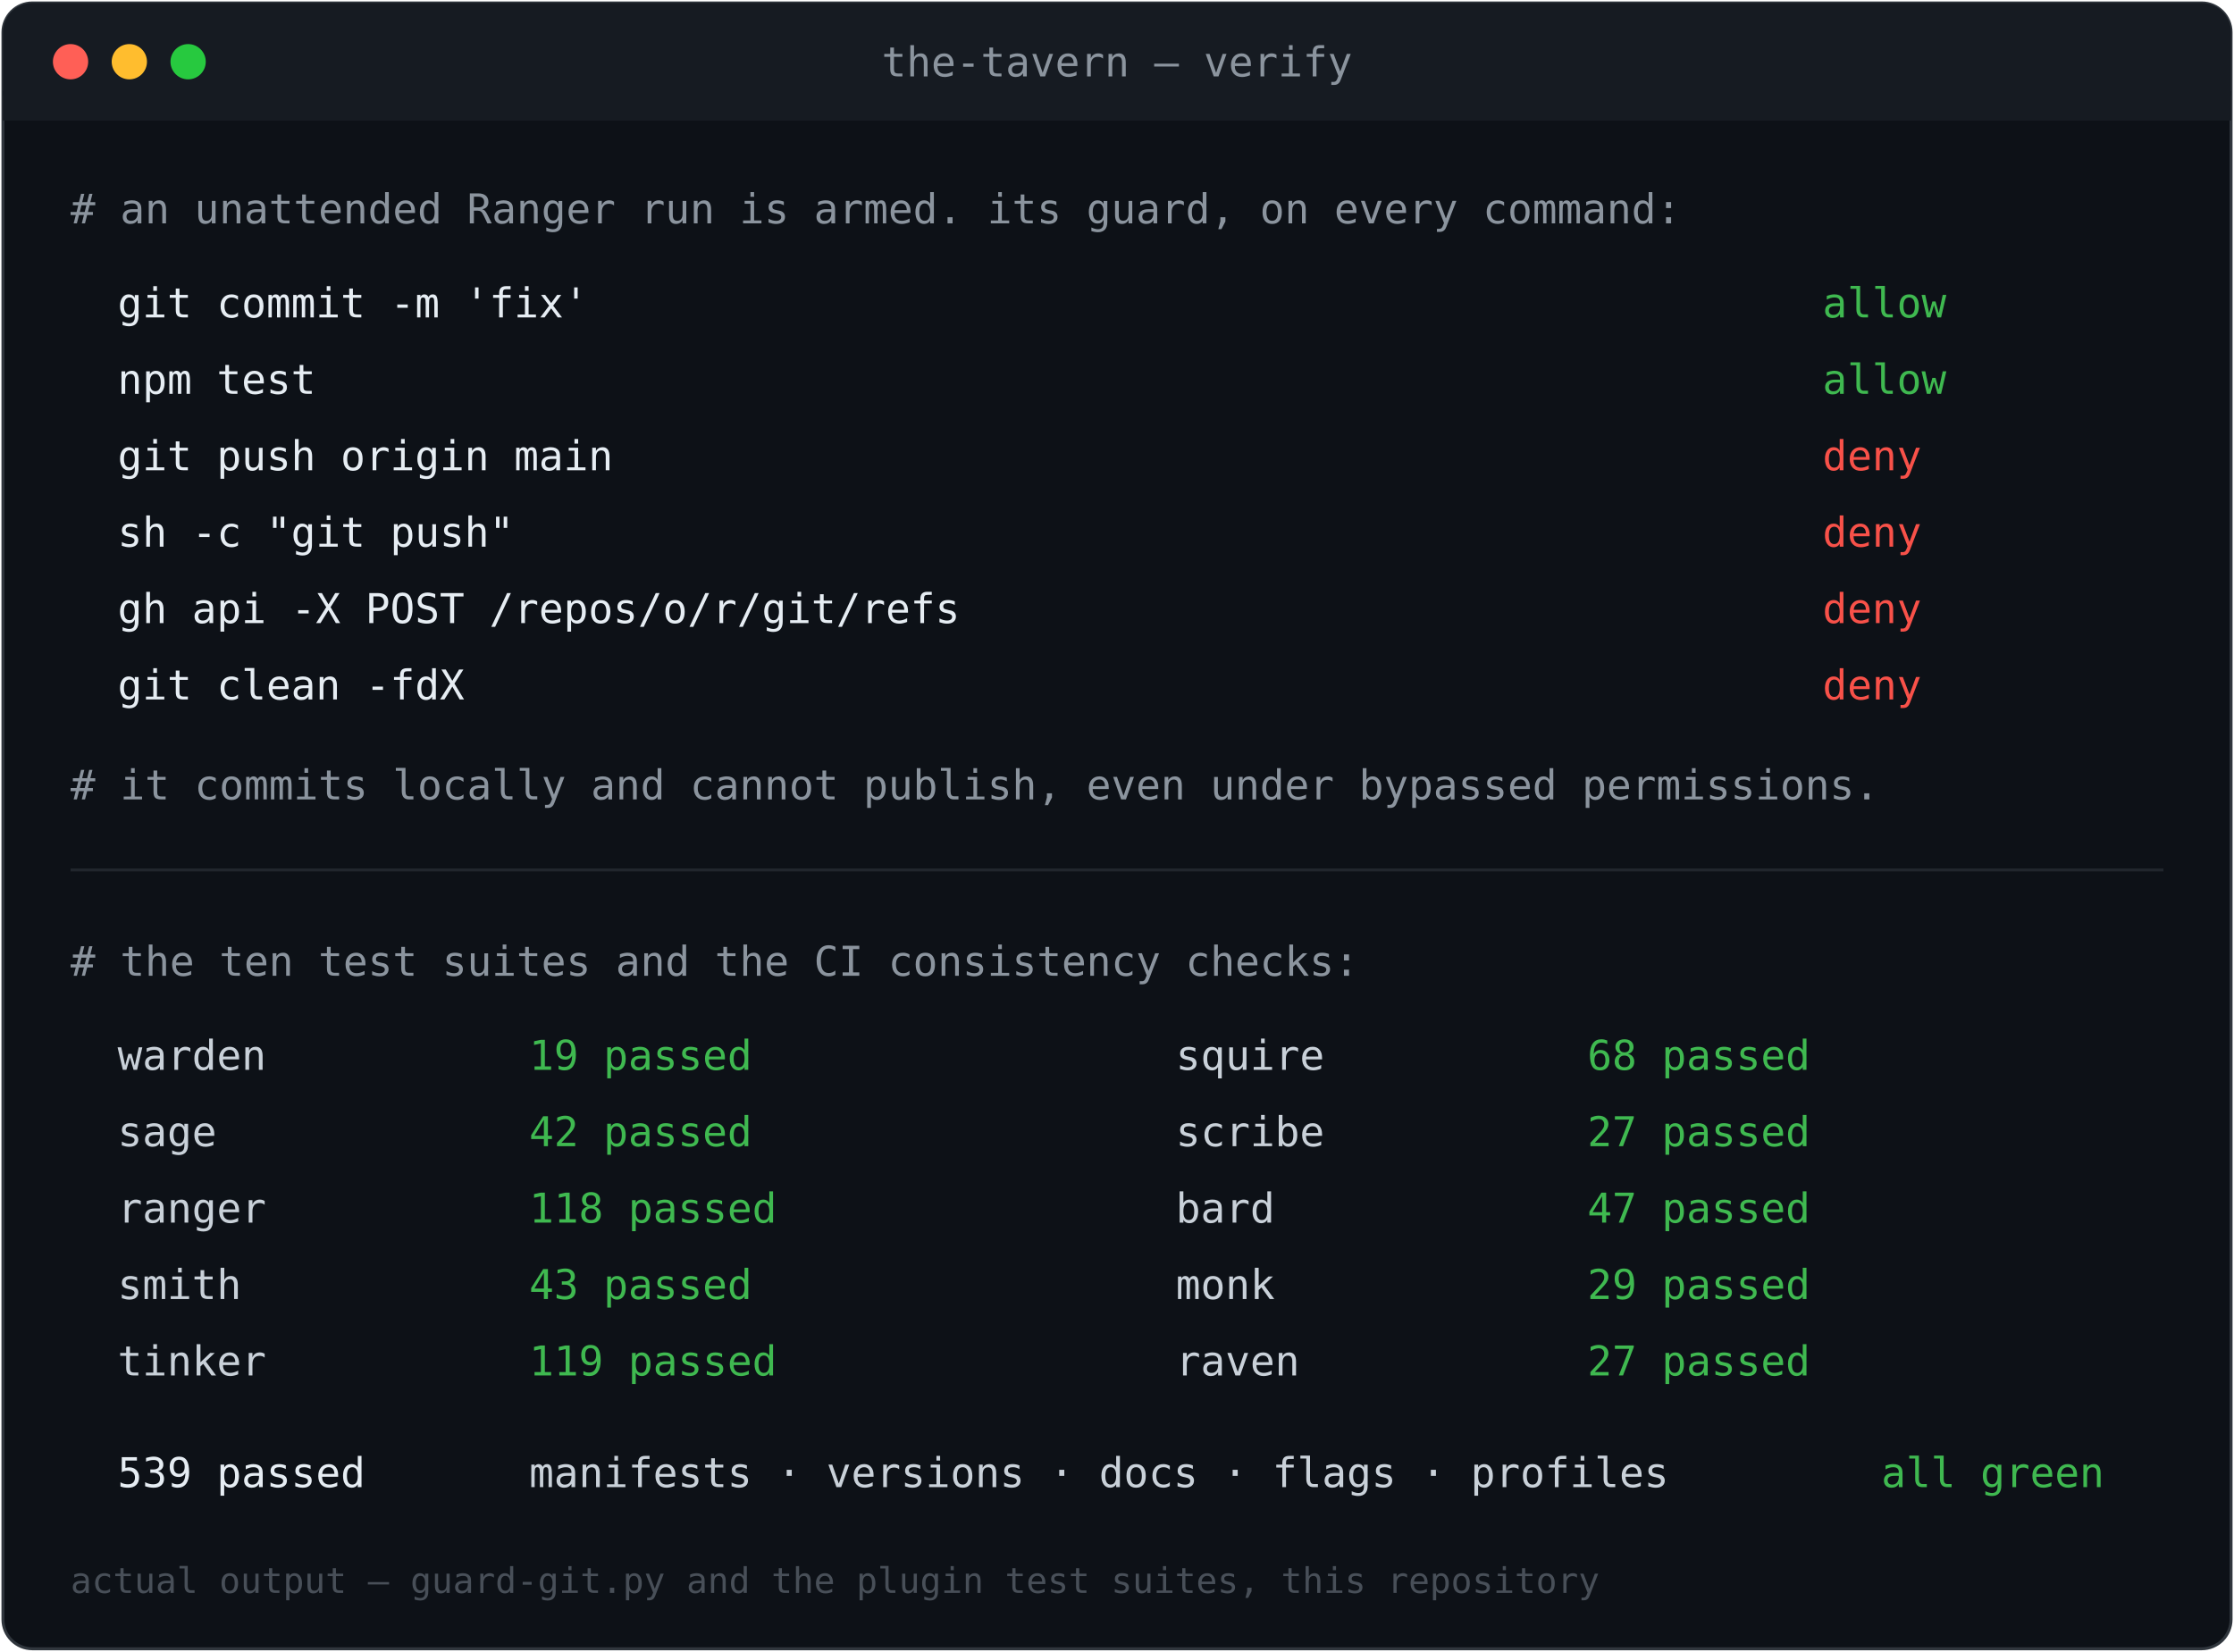
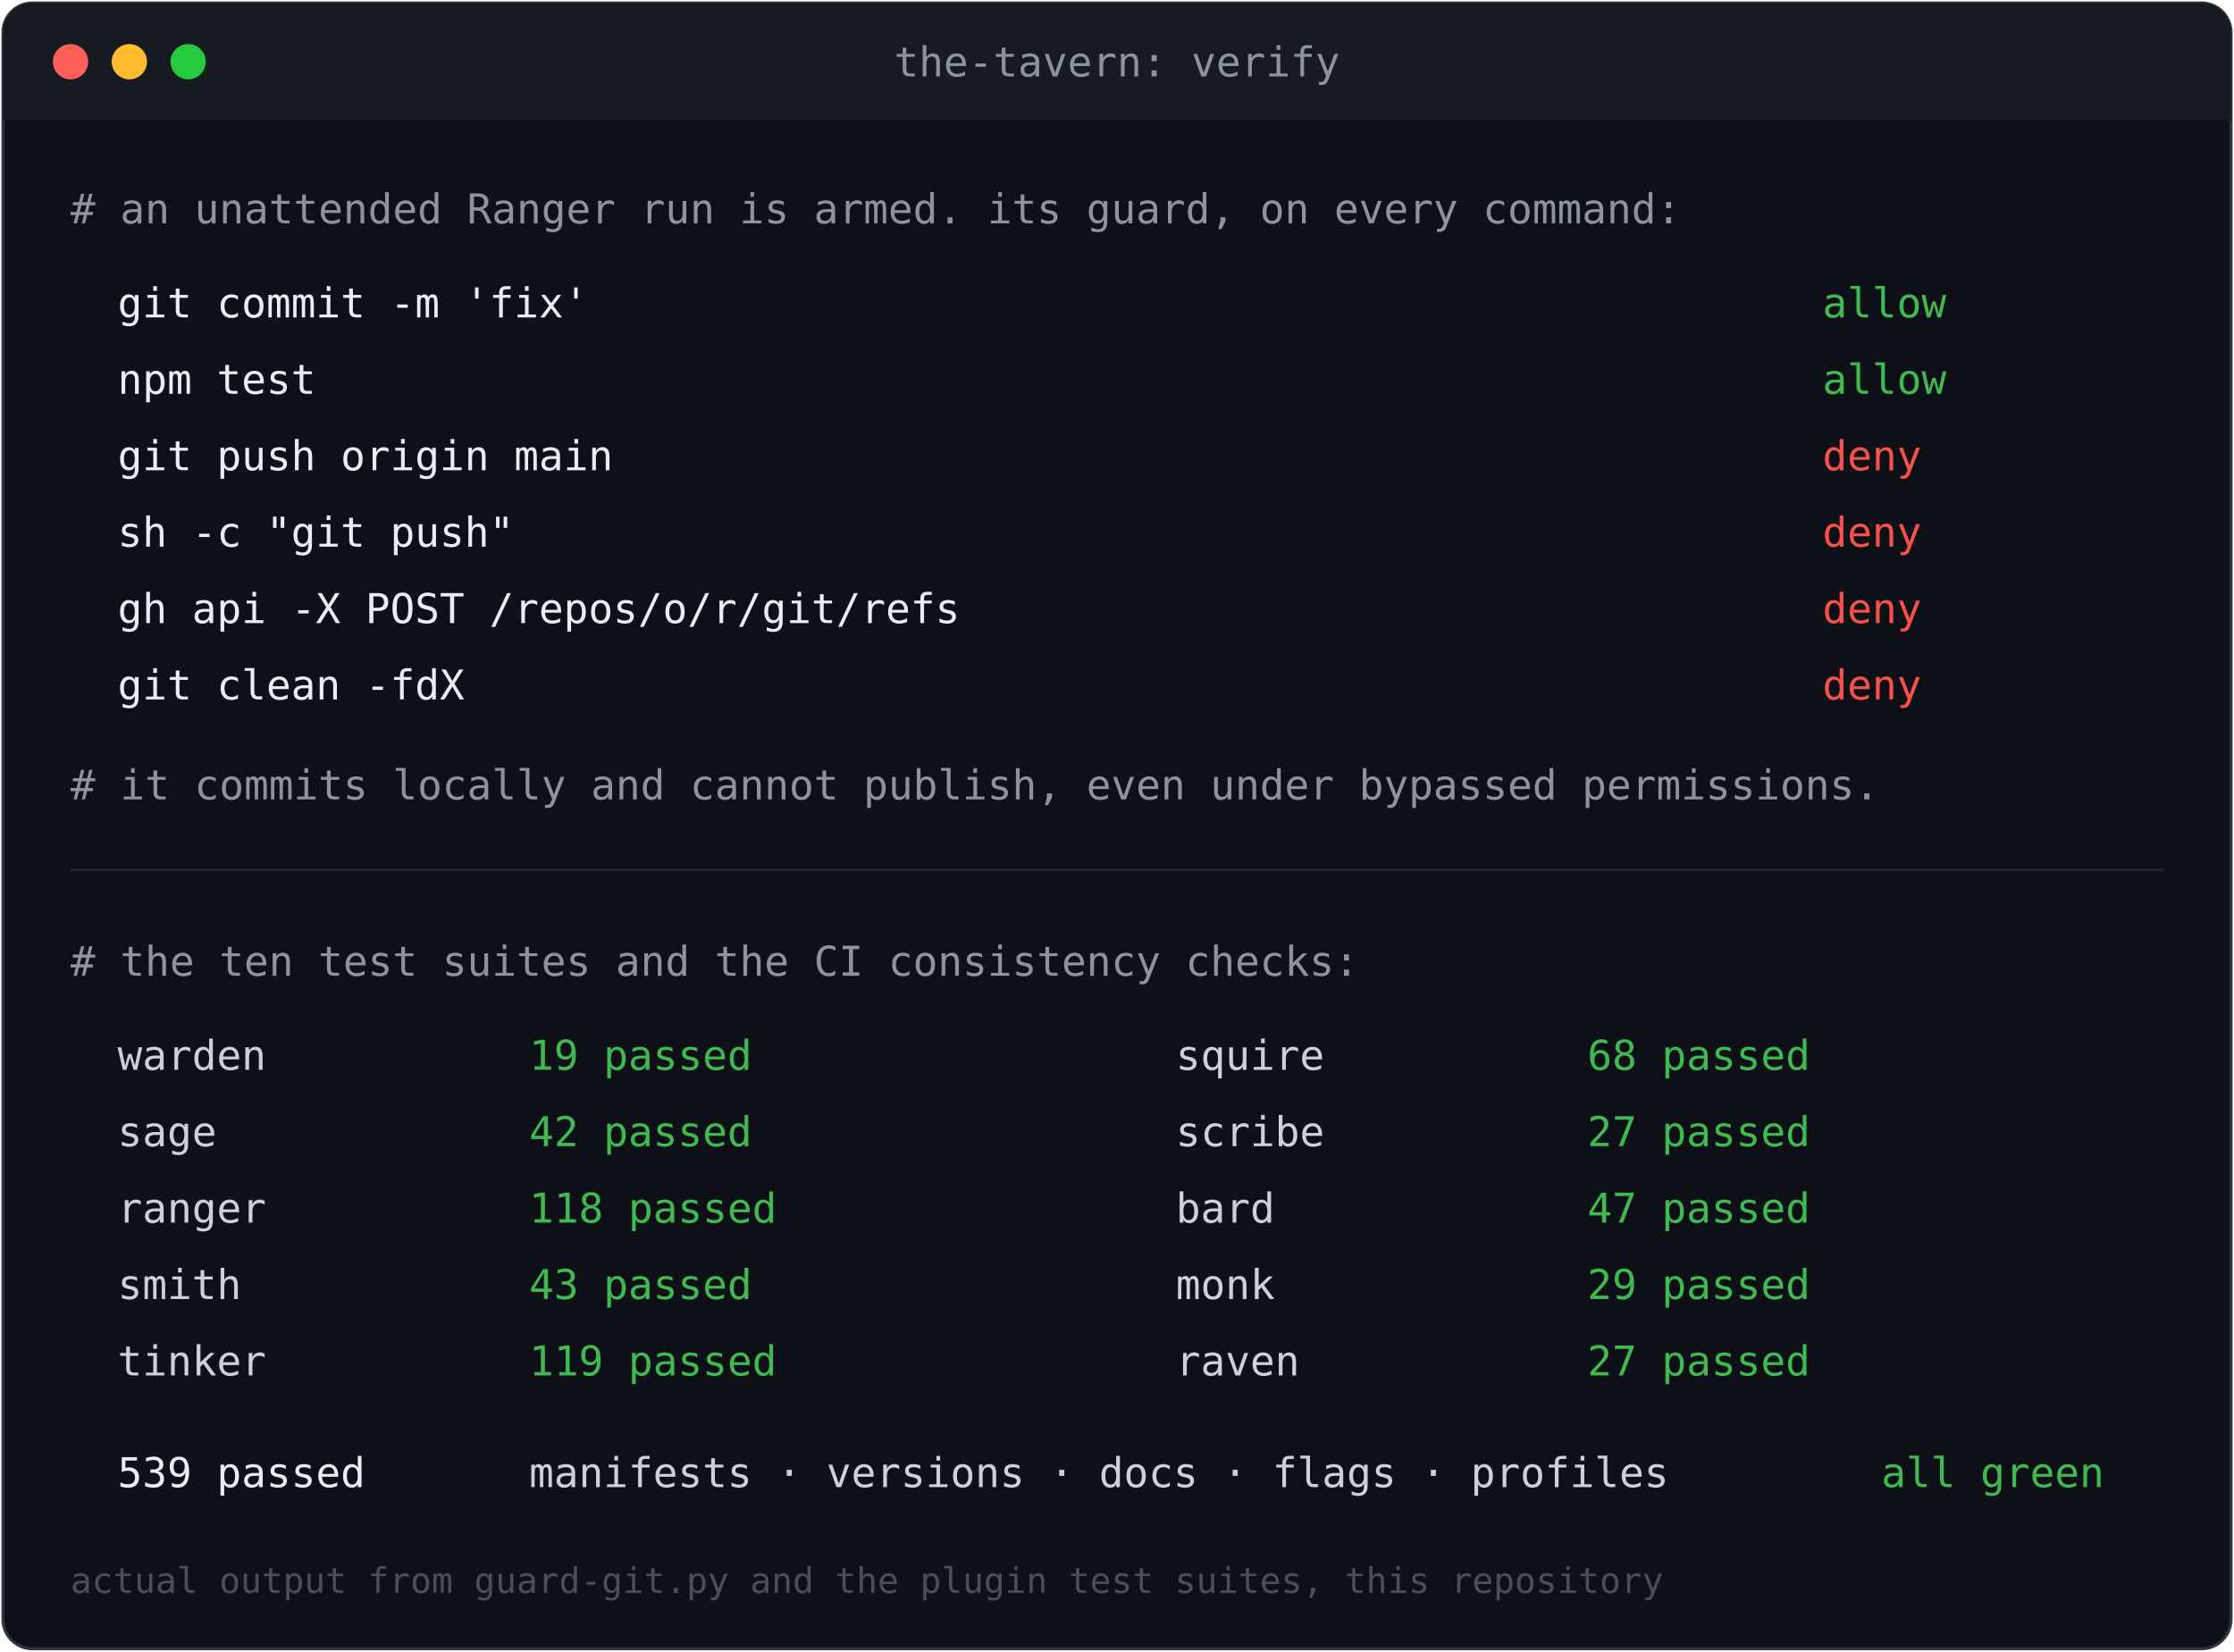
<svg xmlns="http://www.w3.org/2000/svg" width="760" height="562" viewBox="0 0 760 562" font-family="ui-monospace, SFMono-Regular, Menlo, Consolas, monospace" font-size="14">
  <rect x="1" y="1" width="758" height="560" rx="10" fill="#0d1117" stroke="#30363d" />
  <rect x="1" y="1" width="758" height="40" rx="10" fill="#161b22" />
  <rect x="1" y="31" width="758" height="10" fill="#161b22" />
  <circle cx="24" cy="21" r="6" fill="#ff5f56" />
  <circle cx="44" cy="21" r="6" fill="#ffbd2e" />
  <circle cx="64" cy="21" r="6" fill="#27c93f" />
-   <text x="380" y="26" text-anchor="middle" fill="#8b949e">the-tavern — verify</text>
+   <text x="380" y="26" text-anchor="middle" fill="#8b949e">the-tavern: verify</text>
  <text x="24" y="76" fill="#8b949e"># an unattended Ranger run is armed. its guard, on every command:</text>
  <text x="40" y="108" fill="#e6edf3">git commit -m 'fix'</text>
  <text x="620" y="108" fill="#3fb950">allow</text>
  <text x="40" y="134" fill="#e6edf3">npm test</text>
  <text x="620" y="134" fill="#3fb950">allow</text>
  <text x="40" y="160" fill="#e6edf3">git push origin main</text>
  <text x="620" y="160" fill="#f85149">deny</text>
  <text x="40" y="186" fill="#e6edf3">sh -c "git push"</text>
  <text x="620" y="186" fill="#f85149">deny</text>
  <text x="40" y="212" fill="#e6edf3">gh api -X POST /repos/o/r/git/refs</text>
  <text x="620" y="212" fill="#f85149">deny</text>
  <text x="40" y="238" fill="#e6edf3">git clean -fdX</text>
  <text x="620" y="238" fill="#f85149">deny</text>
  <text x="24" y="272" fill="#8b949e"># it commits locally and cannot publish, even under bypassed permissions.</text>
  <line x1="24" y1="296" x2="736" y2="296" stroke="#21262d" />
  <text x="24" y="332" fill="#8b949e"># the ten test suites and the CI consistency checks:</text>
  <text x="40" y="364" fill="#c9d1d9">warden</text>
  <text x="180" y="364" fill="#3fb950">19 passed</text>
  <text x="400" y="364" fill="#c9d1d9">squire</text>
  <text x="540" y="364" fill="#3fb950">68 passed</text>
  <text x="40" y="390" fill="#c9d1d9">sage</text>
  <text x="180" y="390" fill="#3fb950">42 passed</text>
  <text x="400" y="390" fill="#c9d1d9">scribe</text>
  <text x="540" y="390" fill="#3fb950">27 passed</text>
  <text x="40" y="416" fill="#c9d1d9">ranger</text>
  <text x="180" y="416" fill="#3fb950">118 passed</text>
  <text x="400" y="416" fill="#c9d1d9">bard</text>
  <text x="540" y="416" fill="#3fb950">47 passed</text>
  <text x="40" y="442" fill="#c9d1d9">smith</text>
  <text x="180" y="442" fill="#3fb950">43 passed</text>
  <text x="400" y="442" fill="#c9d1d9">monk</text>
  <text x="540" y="442" fill="#3fb950">29 passed</text>
  <text x="40" y="468" fill="#c9d1d9">tinker</text>
  <text x="180" y="468" fill="#3fb950">119 passed</text>
  <text x="400" y="468" fill="#c9d1d9">raven</text>
  <text x="540" y="468" fill="#3fb950">27 passed</text>
  <text x="40" y="506" fill="#e6edf3">539 passed</text>
  <text x="180" y="506" fill="#c9d1d9">manifests · versions · docs · flags · profiles</text>
  <text x="640" y="506" fill="#3fb950">all green</text>
-   <text x="24" y="542" fill="#484f58" font-size="12">actual output — guard-git.py and the plugin test suites, this repository</text>
+   <text x="24" y="542" fill="#484f58" font-size="12">actual output from guard-git.py and the plugin test suites, this repository</text>
</svg>
